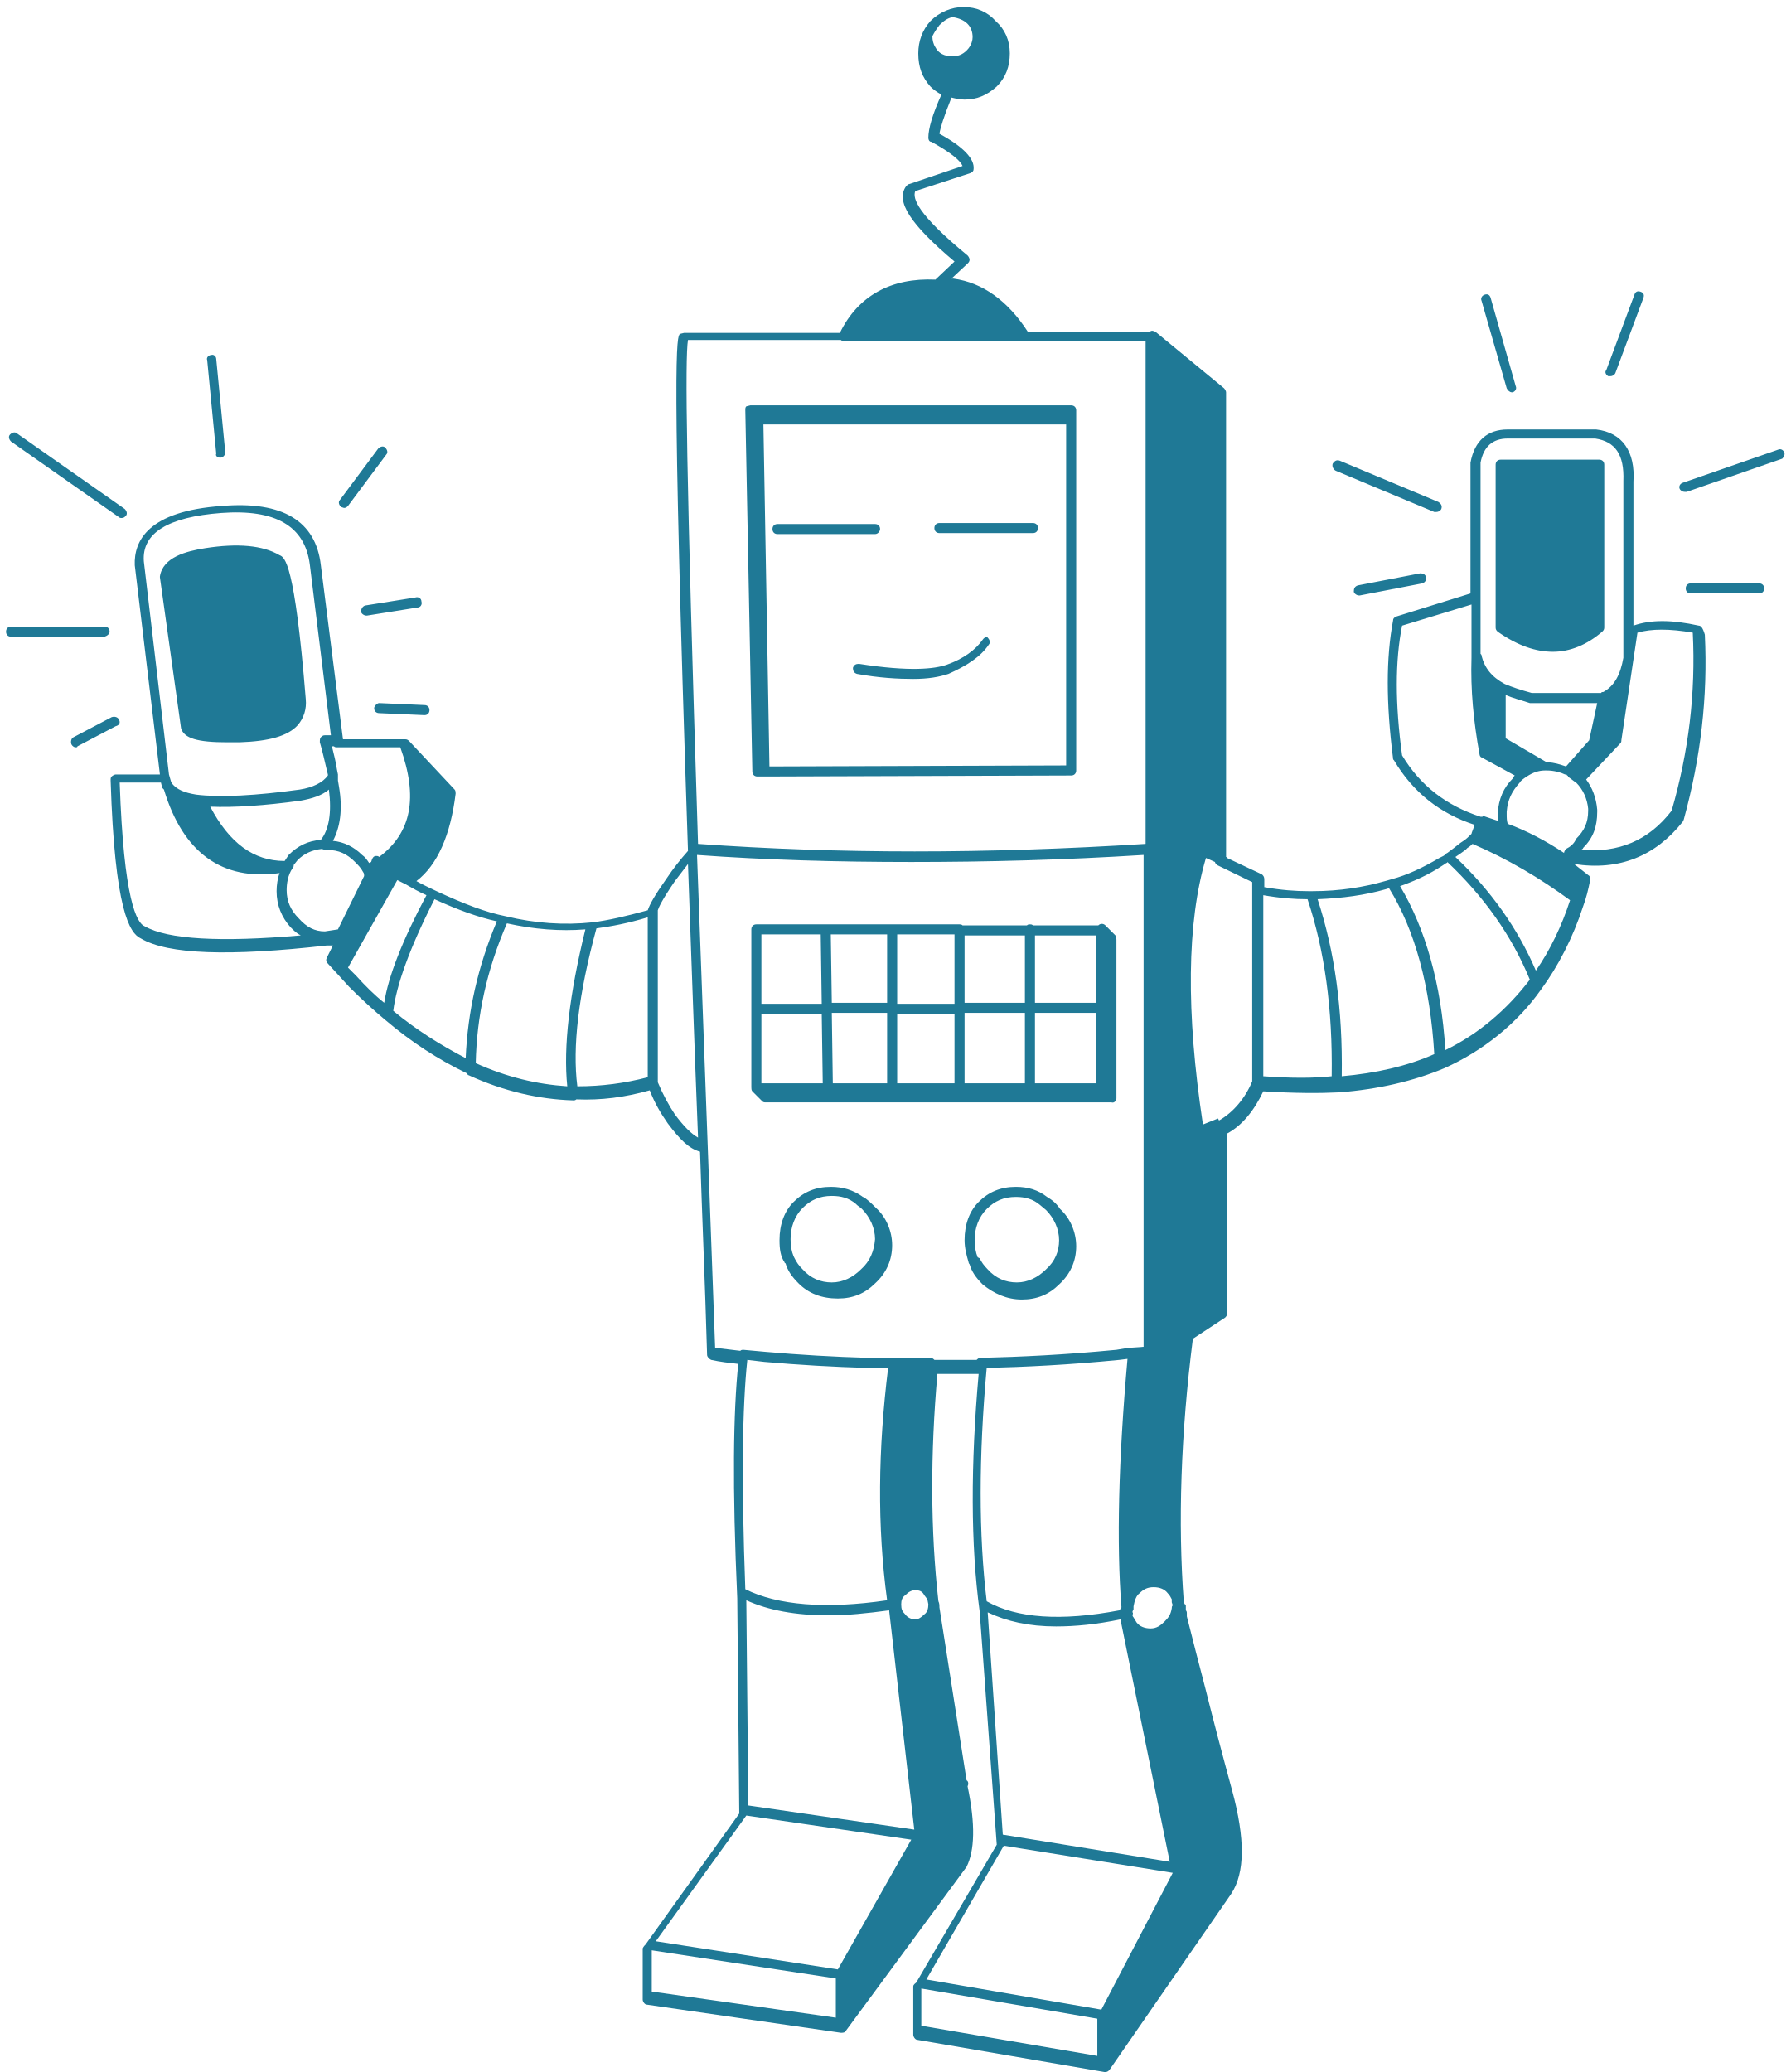
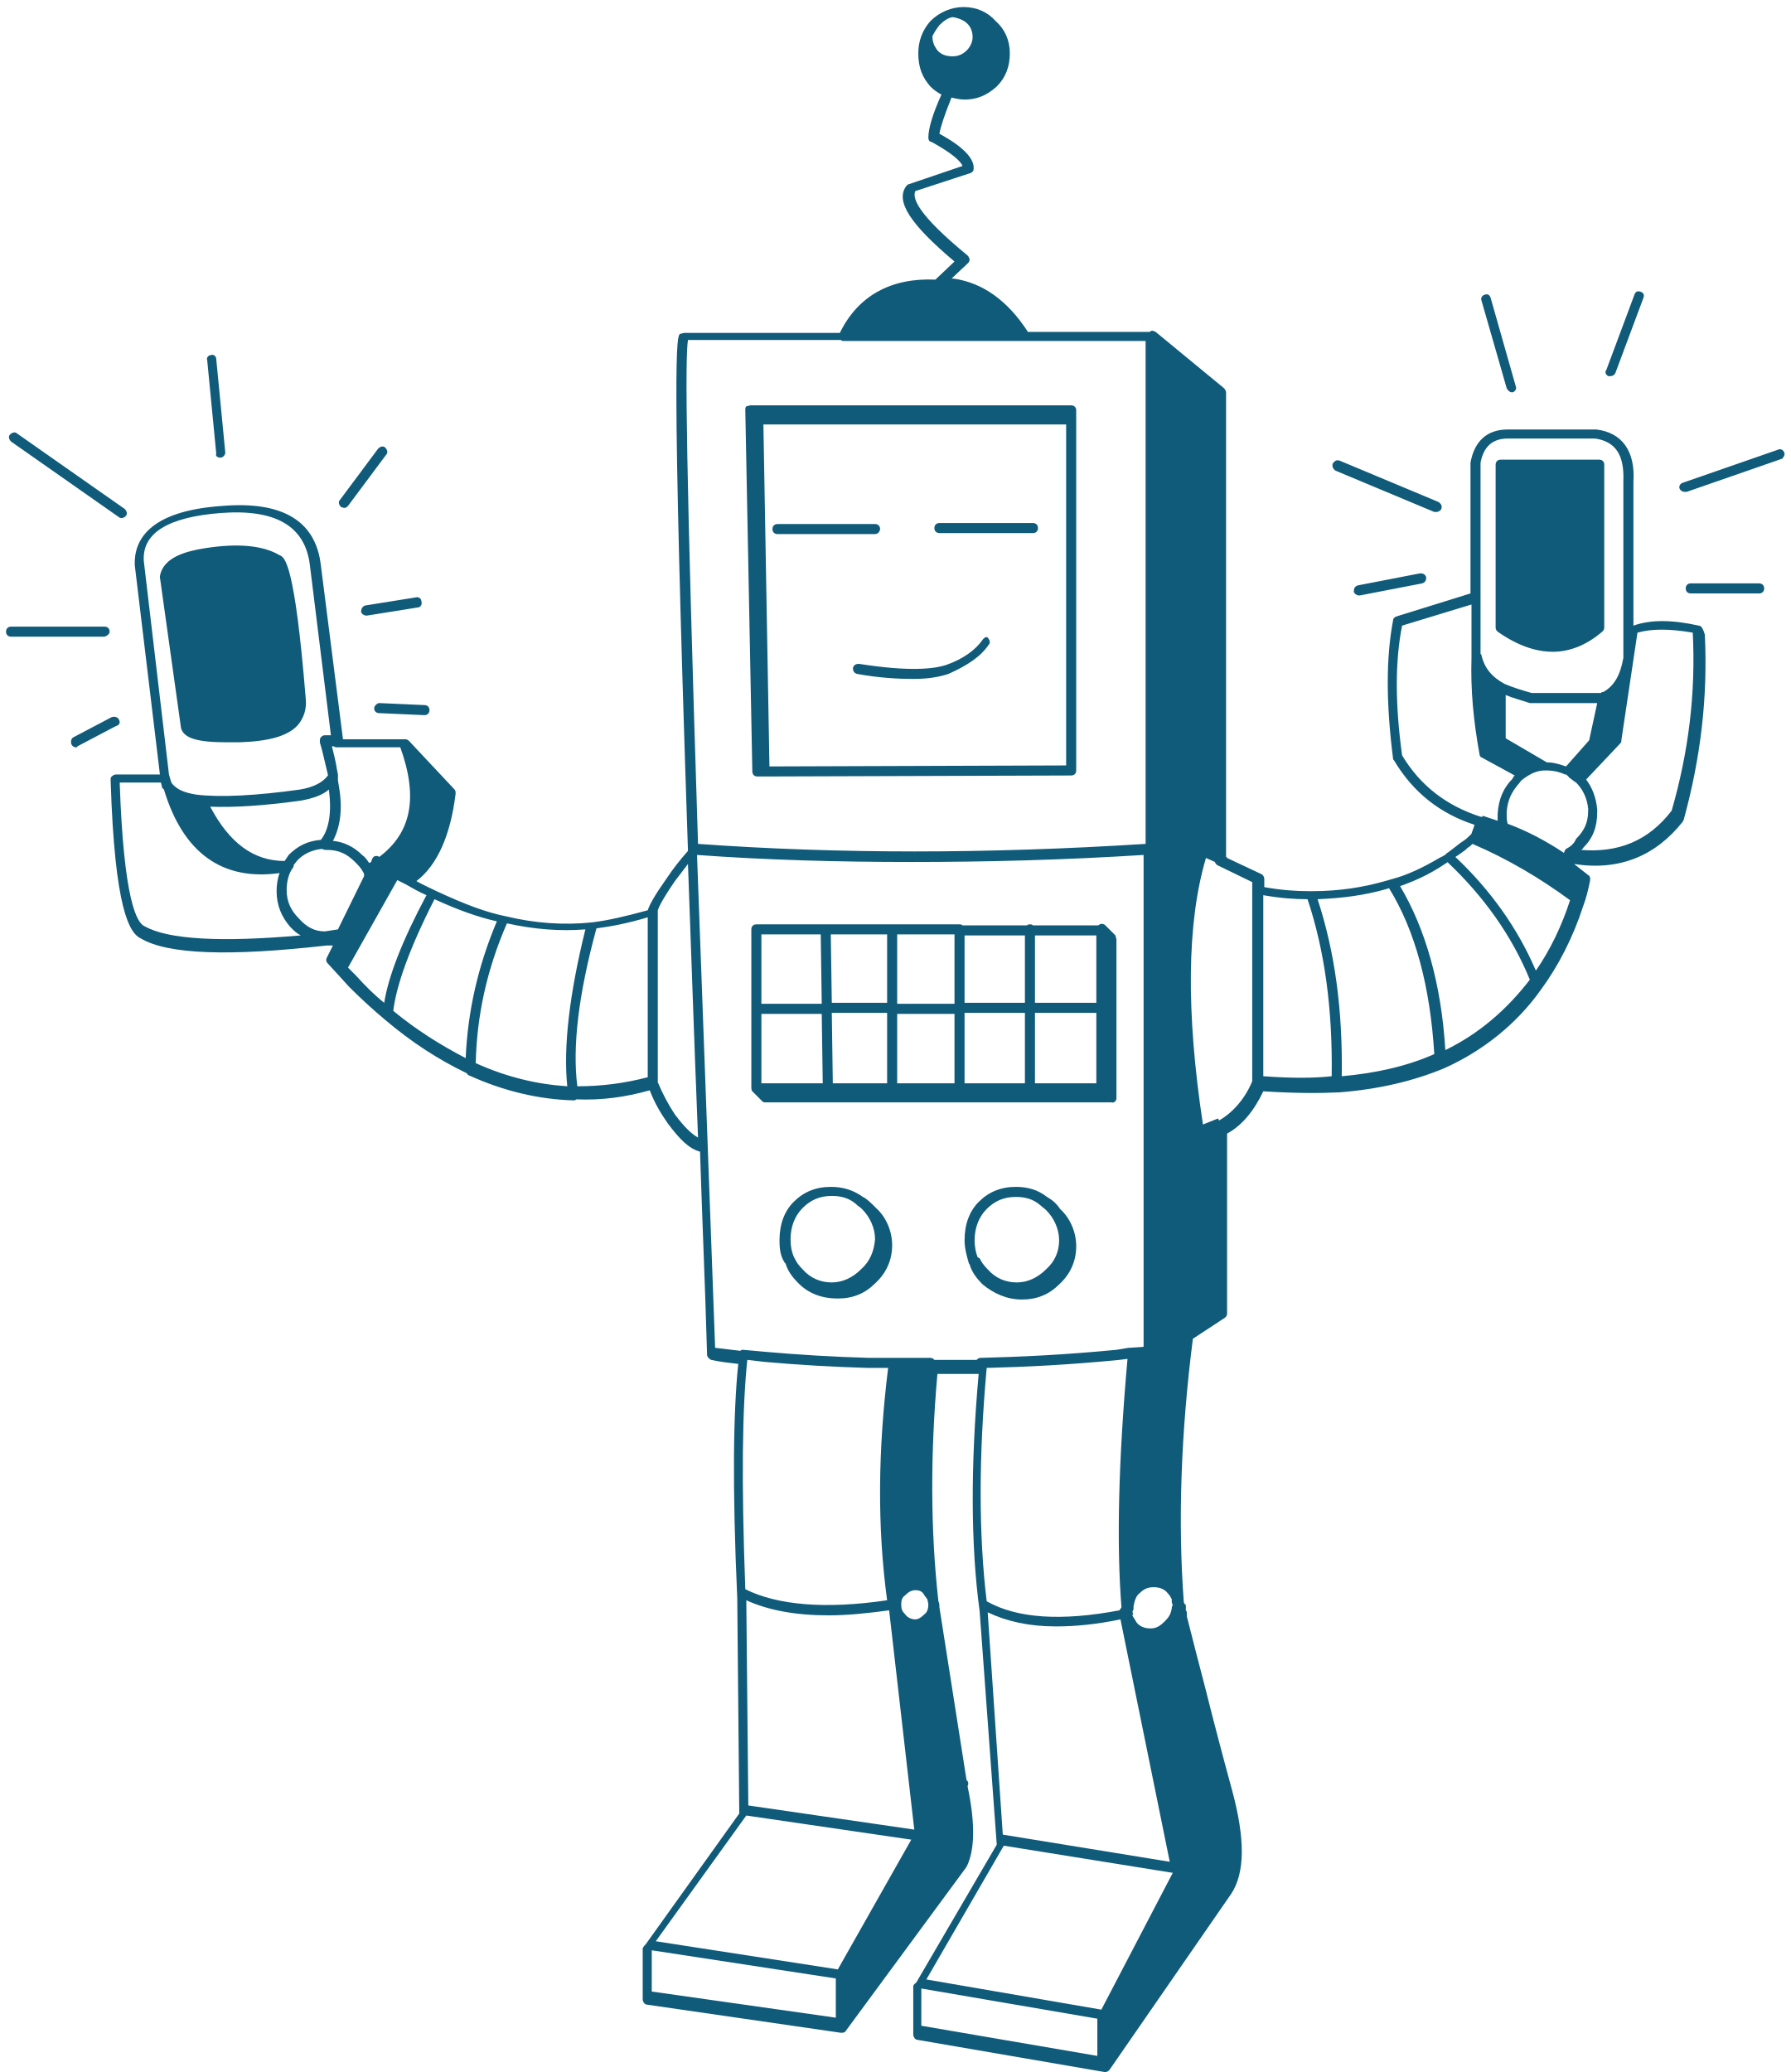
<svg xmlns="http://www.w3.org/2000/svg" width="178" height="206" viewBox="-391 179 178 206" enable-background="new -391 179 178 206">
-   <g fill="#1F7996">
+   <g fill="#105b7a">
    <path d="M-369.1 224.5c.3 0 .5-.3.5-.5l-.9-9.3c0-.3-.3-.5-.5-.4-.3 0-.5.3-.4.5l.9 9.3c-.1.2.1.4.4.4zM-241.2 217.6c.1.2.3.4.5.4h.1c.3-.1.4-.4.3-.6l-2.5-8.8c-.1-.3-.3-.4-.6-.3-.3.1-.4.4-.3.6l2.5 8.7zM-380.1 241.8c0-.3-.2-.5-.5-.5h-9.3c-.3 0-.5.2-.5.5s.2.5.5.5h9.3c.3-.1.5-.3.5-.5zM-231.1 216.4h.2c.2 0 .4-.1.5-.3l2.8-7.5c.1-.3 0-.5-.3-.6-.3-.1-.5 0-.6.3l-2.8 7.5c-.2.2 0 .5.2.6zM-258.2 225.8l9.8 4.1h.2c.2 0 .4-.1.5-.3.1-.3 0-.5-.3-.7l-9.8-4.1c-.3-.1-.5 0-.7.3-.1.3.1.6.3.7zM-379.2 230.4c.1.1.2.1.3.1.2 0 .3-.1.4-.2.2-.2.1-.5-.1-.7l-10.7-7.5c-.2-.2-.5-.1-.7.1-.2.2-.1.5.1.7l10.7 7.5zM-256 237.2c-.3.1-.4.3-.4.6 0 .2.3.4.5.4h.1l6.2-1.2c.3-.1.4-.3.4-.6-.1-.3-.3-.4-.6-.4l-6.2 1.2zM-353.8 249.4c0 .3.2.5.5.5l4.5.2c.3 0 .5-.2.5-.5s-.2-.5-.5-.5l-4.5-.2c-.2 0-.5.3-.5.5zM-356.8 229.5c.2 0 .3-.1.4-.2l3.8-5.1c.2-.2.1-.5-.1-.7s-.5-.1-.7.1l-3.8 5.1c-.2.2-.1.5.1.7l.3.1zM-355.1 239.8c0 .2.3.4.5.4h.1l5-.8c.3 0 .5-.3.4-.6 0-.3-.3-.5-.6-.4l-5 .8c-.3.1-.4.4-.4.6zM-379.2 250.5c-.1-.2-.4-.3-.7-.2l-3.8 2c-.2.1-.3.4-.2.7.1.2.3.3.4.3.1 0 .2 0 .2-.1l3.8-2c.4-.1.5-.4.3-.7zM-368.4 252.8h1.2c2.9-.1 4.8-.6 5.8-1.7.6-.7.9-1.6.8-2.6-1.1-13.6-2.1-14.1-2.6-14.3-1.7-1-4.2-1.2-7.4-.7-1.9.3-4.2.9-4.5 2.8v.1l2.1 15c.3 1 1.6 1.4 4.6 1.4zM-236.6 243.8c1.7 0 3.4-.7 4.9-2 .1-.1.2-.2.2-.4v-16.2c0-.3-.2-.5-.5-.5h-9.8c-.3 0-.5.2-.5.5v16.2c0 .2.1.3.2.4 2 1.4 3.8 2 5.5 2zM-216.1 237h-6.8c-.3 0-.5.2-.5.5s.2.5.5.5h6.8c.3 0 .5-.2.5-.5s-.2-.5-.5-.5zM-213.6 224c-.1-.3-.4-.4-.6-.3l-9.5 3.3c-.3.1-.4.4-.3.6.1.2.3.3.5.3h.2l9.5-3.3c.1-.1.3-.4.2-.6zM-280 288.2v-15.8l-.1-.4-1-1c-.2-.2-.5-.2-.7 0h-6.5c-.1-.1-.2-.1-.3-.1s-.2 0-.3.1h-6.4c-.1-.1-.2-.1-.3-.1h-20.2c-.3 0-.5.2-.5.5v15.7c0 .1 0 .3.1.4l1 1c.1.1.2.1.4.1h34.3c.3.1.5-.2.5-.4zm-28.3-8.5h5.5v7h-5.4l-.1-7zm19.2 7h-6v-7h6v7zm-7 0h-5.7v-6.9h5.7v6.9zm14.1 0h-6.1v-7h6.1v7zm-7.1-8h-6v-6.7h6v6.7zm-7 .1h-5.7v-6.9h5.7v6.9zm-6.7-.1h-5.5l-.1-6.8h5.6v6.8zm-6.4 8h-6.1v-6.9h6l.1 6.9zm27.2-8h-6.1v-6.7h6.1v6.7zm-27.4-6.8l.1 6.9h-6v-6.9h5.9zM-222.1 241.2c-2.7-.6-4.8-.6-6.5 0v-14.3c.2-3-1.1-4.9-3.7-5.2h-8.8c-2 0-3.3 1.1-3.7 3.3v13l-7.4 2.3c-.2.1-.3.2-.3.4-.7 3.7-.7 8.2 0 13.7 0 .1 0 .1.1.2 1.9 3.2 4.6 5.3 8 6.4-.1.4-.3.8-.3.9l-.1.1c-.2.2-.4.4-.7.6l-.3.2c-.5.4-.9.7-1.3 1 0 0-.1 0-.1.1l-.3.2-.4.2c-1.7 1-3.2 1.7-4.7 2.1l-.7.2c-2.1.6-4.5 1-7.2 1h-.4c-1.3 0-2.7-.1-4.4-.4v-.8c0-.2-.1-.4-.3-.5l-3.4-1.6s0-.1-.1-.1v-46.2c0-.1-.1-.3-.2-.4l-6.8-5.6c-.2-.1-.4-.2-.6 0h-12.1c-2-3.1-4.5-4.9-7.4-5.3h-.2l1.6-1.5c.1-.1.2-.2.2-.4 0-.1-.1-.3-.2-.4-5-4.1-5.5-5.7-5.2-6.4l5.5-1.8c.2-.1.3-.2.3-.4.1-1-1-2.2-3.4-3.5.1-.6.4-1.6 1.2-3.6.4.1.9.2 1.3.2 1.2 0 2.2-.4 3.2-1.3.9-.9 1.3-2 1.3-3.3 0-1.3-.5-2.4-1.4-3.2-.8-.9-1.9-1.4-3.2-1.4-1.2 0-2.4.5-3.3 1.4-.8.9-1.2 2-1.2 3.2 0 1.4.4 2.4 1.2 3.3.3.3.7.6 1.1.8-.9 2-1.3 3.4-1.3 4.3 0 .2.1.4.3.4 2 1.1 2.9 1.9 3.1 2.4l-5.3 1.8c-.1 0-.2.1-.3.2-1.1 1.5.4 3.8 4.8 7.5l-1.9 1.8c-4.4-.2-7.7 1.6-9.5 5.3h-15.5l-.4.1c-.3.3-.9.9.8 51.4-.8.9-1.5 1.8-2.1 2.7-1.2 1.7-1.7 2.6-1.9 3.2-2.2.6-3.9 1-5.5 1.2-2.8.3-5.7.1-8.6-.6-2-.4-4.1-1.2-6.9-2.5-.6-.3-1.3-.6-2-1 2.1-1.6 3.4-4.6 3.9-8.7 0-.1 0-.3-.1-.4l-4.5-4.8c-.1-.1-.2-.2-.4-.2h-6.2l-2.2-17.3c-.5-4.4-3.8-6.4-9.8-5.9-7.4.5-8.8 3.5-8.7 5.9l2.5 20.8h-4.4c-.1 0-.3.1-.4.2-.1.1-.1.2-.1.4.4 12.9 1.9 15.2 3 15.7 2.7 1.6 8.8 1.8 18.5.7h.6l-.6 1.2c-.1.2-.1.4.1.6l1.1 1.2 1 1.1c1.2 1.2 2.4 2.3 3.6 3.3 2.6 2.2 5.2 3.9 8.1 5.3.1.1.1.2.2.2 3.5 1.6 7 2.4 10.4 2.5.1 0 .2 0 .3-.1 2.5.1 4.8-.2 7.3-.9.5 1.3 1.1 2.3 1.8 3.3 1.2 1.6 2.1 2.5 3.2 2.8.2 6.4.5 13.1.7 20.2 0 .2.2.4.4.5.9.2 1.8.3 2.7.4-.5 4.8-.6 12.2-.1 23.3l.2 21.4-9.3 13c-.1.1-.2.2-.3.4v5.1c0 .2.2.5.4.5l19.3 2.8c.2 0 .4 0 .5-.2l12-16.3c.8-1.6.9-4.2.1-8 .1-.2.1-.5-.1-.6l-2.7-17.2c0-.2 0-.4-.1-.6-.8-7.1-.8-14.7-.1-22.6h4.1c-.8 9-.8 17 .1 23.6l1.7 23.2-8 13.7c-.1.1-.3.2-.3.4v4.8c0 .2.2.5.4.5l18.6 3.2h.1c.2 0 .3-.1.4-.2l12.1-17.5c1.4-2.1 1.4-5.5.1-10.3-.9-3.3-1.8-6.7-2.7-10.3-.6-2.3-1.2-4.6-1.8-7v-.3c0-.1 0-.2-.1-.3v-.4c0-.1 0-.2-.1-.2l-.1-.2c-.6-7.9-.3-16.8.9-26.2l3.2-2.1c.1-.1.2-.2.2-.4v-17.9c1.5-.8 2.7-2.3 3.6-4.2 3.2.2 5.6.2 7.6.1 3.8-.3 7.3-1.1 10.4-2.4 3.8-1.7 7.2-4.4 9.6-7.8 1.7-2.3 3.2-5.2 4.2-8.3.3-.8.5-1.6.7-2.6 0-.2 0-.4-.2-.5l-1.4-1.1c4.5.7 8.1-.8 10.8-4.2l.1-.2c1.7-6.2 2.4-12.2 2.1-18.4-.2-.7-.4-.9-.6-.9zm-74.2-60.5c1.3.2 2 .9 2 2 0 .3-.1.7-.4 1.1-.4.5-.9.8-1.6.8-.8 0-1.4-.3-1.7-.9-.2-.3-.3-.7-.3-1.1.2-.4.4-.7.7-1.1.4-.4.8-.7 1.3-.8zm-61.5 72.5c.1.1.2.1.3.1h6.3c1.8 5 1.1 8.5-2.1 10.9-.1-.1-.2-.1-.3-.1-.2 0-.3.1-.4.3l-.1.3-.2.1c-.2-.3-.4-.6-.7-.8-.8-.8-1.8-1.3-2.9-1.4.7-1.3 1-3.1.6-5.4l-.1-.6v-.6l-.1-.5c-.1-.7-.3-1.5-.5-2.3h.2zm-18.9-18.4c-.2-2.8 2.4-4.4 7.7-4.8 5.4-.4 8.3 1.3 8.8 5.1l2.1 17h-.6c-.2 0-.3.1-.4.2-.1.1-.1.3-.1.5.3 1 .5 2 .7 2.8l.1.4v.1c-.5.7-1.5 1.2-2.8 1.4-4.3.6-7.9.8-10.3.5-1.2-.2-1.9-.5-2.4-1.1l-.1-.2-.2-.7-2.5-21.2zm14 29.8c-3.1 0-5.5-1.8-7.4-5.4 2.3.1 5.4-.1 9-.6 1.1-.2 2.1-.5 2.8-1.1.3 2.3 0 4-.8 5-1.3.1-2.3.6-3.2 1.5l-.4.6zm-13.9 6.5c-.8-.3-2.1-2.6-2.5-14.3h4.1l.1.4c0 .1 0 .1.1.2l.1.1c1.9 6.3 5.8 9.1 11.5 8.3-.2.5-.3 1.2-.3 1.8 0 1.4.5 2.6 1.4 3.6.3.3.6.6 1 .8-8 .7-13.2.4-15.5-.9zm17.9.5c-1 0-1.8-.4-2.6-1.3-.8-.8-1.2-1.7-1.2-2.8 0-.6.1-1.5.6-2.2.1-.1.1-.2.1-.3l.4-.5c.6-.6 1.4-1 2.4-1.1l.3.1h.2c1.2 0 2 .4 2.8 1.2.3.3.6.6.8 1 .1.1.1.3.1.3v.1l-2.6 5.3-1.3.2zm5.9 7.1c-1-.8-1.9-1.7-2.8-2.7l-.8-.8 4.9-8.7.6.3.2.1c.7.4 1.4.8 2.1 1.1-2.4 4.5-3.8 8.1-4.2 10.7zm8.1 5.5c-2.5-1.3-4.9-2.8-7.2-4.7.3-2.5 1.6-6.2 4.1-11.1 2.4 1.1 4.4 1.8 6.2 2.2-1.9 4.5-2.9 9-3.1 13.6zm10.1 2.8c-3-.2-6-.9-9.1-2.3.1-4.7 1.1-9.3 3.1-13.9 2.7.6 5.3.8 7.8.6-1.6 6.5-2.2 11.7-1.8 15.6zm8-.9c-2.3.6-4.6.9-7 .9-.5-3.9.1-9.1 1.9-15.7 1.5-.2 3.1-.5 5.1-1.1v15.9zm33.7 52.1c-.8-6.6-.8-14.4 0-23.2 3.9-.1 8.1-.3 13.2-.8l.8-.1c-.9 10.1-1.1 18.4-.6 24.7l-.2.3c-5.8 1.1-10.2.8-13.2-.9zm18.4.7c-.1.6-.3.9-.7 1.3-.4.4-.8.7-1.4.7-.6 0-1.1-.2-1.4-.6l-.3-.5s-.1-.1-.1-.2.1-.2 0-.3v-.1l.1-.2v-.3c.1-.6.3-1.1.6-1.3.4-.4.8-.6 1.4-.6.6 0 1.1.2 1.4.6.2.2.3.4.4.6v.3l.1.3c-.1.1-.1.2-.1.3zm-48.1-126.1h15.2c.1.1.2.1.3.1h30v50c-15.7 1-30.7 1-44.5 0-1.2-37.6-1.3-48.3-1-50.1zm-1.3 77c-.6-.9-1.2-2-1.7-3.2v-17.1c.1-.3.4-1 1.7-2.9l1.3-1.7c.3 8.1.6 17.2 1 27.2-.7-.4-1.4-1.1-2.3-2.3zm7.3 68.7l-.2-20.4c2.2 1 4.9 1.5 8.2 1.5 1.8 0 3.8-.2 6-.5l2.5 21.8-16.5-2.4zm17.9-20c0 .4-.1.8-.4 1-.3.3-.6.5-.9.5-.4 0-.8-.2-1-.5-.3-.3-.4-.5-.4-1 0-.4.1-.7.4-.9.3-.3.6-.5 1-.5s.7.1.9.5l.3.4.1.5zm-4.1-.4c-6.1.9-10.9.5-14.1-1.1-.4-10.8-.3-18.1.2-22.8l1.7.2c3.4.3 6.8.5 10.3.6h2c-1 8.1-1.1 15.7-.1 23.1zm-14 21.4l16.4 2.4-7.3 12.9-18.1-2.8 9-12.5zm-9.4 17.5v-4.1l18.3 2.8v3.9l-18.3-2.6zm28.1-62.8c-.1-.1-.2-.2-.4-.2h-6.1c-3.5-.1-6.9-.3-10.3-.6l-2.2-.2c-.1 0-.2 0-.3.1l-2.5-.3c-.7-19.1-1.3-35.4-1.8-49 6.8.5 14 .7 21.3.7 7.5 0 15.2-.2 23.1-.7v48.9l-1.4.1h-.1l-1.2.2c-5.2.5-9.5.7-13.5.8-.2 0-.3.1-.4.2h-4.2zm5.3 25.1c1.9.9 4.1 1.4 6.8 1.4 1.9 0 4-.2 6.4-.7l4.9 24.1-16.6-2.7-1.5-22.1zm1.6 23.2l16.8 2.7-7.1 13.6-17.4-3 7.7-13.3zm-8.2 17.9v-3.7l17.5 3v3.7l-17.5-3zm29.6-90l-.1-.2-1.5.6c-1.7-11.2-1.6-20.1.3-26.5l.9.4c0 .1.1.2.2.3l3.5 1.7v19.8c-.7 1.7-1.9 3.1-3.3 3.9zm28.5-38v-4.3c.7.3 1.5.5 2.4.8h6.7l-.8 3.7-2.3 2.6c-.6-.2-1.2-.4-1.8-.4h-.1l-4.1-2.4zm.2-29.8h8.7c2 .3 2.9 1.6 2.8 4.2v17.6c-.3 1.7-.9 2.8-2 3.4-.1 0-.2 0-.2.1h-6.9c-1.1-.3-2-.6-2.7-.9-1.3-.7-2-1.6-2.3-2.8 0-.1 0-.1-.1-.2v-19c.3-1.6 1.2-2.4 2.7-2.4zm-10.5 31.5c-.7-5.1-.7-9.4 0-12.9l6.9-2.1v5.3c-.1 3.2.2 6.3.8 9.6 0 .1.1.3.2.3l3.3 1.8c-.1.1-.2.2-.2.3-.9.9-1.4 2-1.5 3.5v.7l-1.5-.5v.1h-.2c-3.4-1.1-6-3.1-7.8-6.1zm-13.8 31.9v-18c1.7.3 3.1.4 4.4.4 1.7 5.1 2.5 10.9 2.4 17.6-1.8.2-4 .2-6.8 0zm7.8 0c.1-6.7-.7-12.4-2.4-17.6 2.5-.1 4.7-.4 6.8-1l.3-.1c2.6 4.2 4.1 9.8 4.5 16.5-2.7 1.2-5.8 1.9-9.2 2.2zm10.3-2.6c-.4-6.6-2-12.1-4.5-16.3 1.4-.5 2.8-1.1 4.3-2.1l.3-.2s.1 0 .1-.1c3.6 3.4 6.4 7.3 8.2 11.7-2.3 3-5.1 5.4-8.4 7zm9-7.9c-1.8-4.2-4.5-8-8-11.3.3-.2.6-.4 1-.7l.2-.2c.2-.1.4-.3.5-.4 3.5 1.5 6.7 3.4 9.7 5.6-.8 2.5-2 5-3.4 7zm3-12.1c-.1.1-.2.3-.2.4-1.8-1.2-3.7-2.2-5.6-2.9-.1-.3-.1-.6-.1-1v-.2c.1-1.2.5-2 1.3-2.9.1-.2.4-.4.7-.6.6-.4 1.2-.6 1.8-.6h.2c.7 0 1.4.2 1.8.4.1 0 .2 0 .2.1 0 0 .1 0 .1.1.1 0 .1.1.1.1.3.2.5.4.7.5.7.7 1.1 1.6 1.2 2.6v.2c0 1.2-.4 2-1.2 2.8-.2.5-.6.8-1 1zm10.5-3.8c-2.3 3-5.3 4.2-9 3.9.1-.1.2-.1.2-.2 1-1 1.4-2.1 1.4-3.6v-.2c-.1-1.2-.5-2.2-1.1-3l3.4-3.6c.1-.1.1-.2.1-.3l1.6-10.7c1.4-.4 3.2-.4 5.5 0 .3 6-.4 11.8-2.1 17.7zM-293.3 242.6c-.7 1-1.9 1.9-3.6 2.5-1.2.4-3.6.7-8.7-.1-.3 0-.5.1-.6.4 0 .3.1.5.4.6 2.2.4 4.1.5 5.6.5s2.6-.2 3.5-.5c1.8-.8 3.2-1.7 4-2.9.2-.2.1-.5-.1-.7 0-.1-.3-.1-.5.2zM-303.5 231.6c0-.3-.2-.5-.5-.5h-9.7c-.3 0-.5.2-.5.5s.2.5.5.5h9.7c.3 0 .5-.3.5-.5zM-288.3 231h-9.3c-.3 0-.5.2-.5.5s.2.5.5.5h9.3c.3 0 .5-.2.5-.5s-.2-.5-.5-.5zM-315.7 256.2h.7l30.5-.1c.3 0 .5-.2.5-.5v-35.8c0-.3-.2-.5-.5-.5h-31.9l-.4.1c-.1.1-.1.2-.1.4l.7 35.9c0 .3.2.5.5.5zm1.2-1l-.6-34h30.1v33.9l-29.5.1zM-289.4 308.2c1.5 0 2.7-.5 3.7-1.5 1.1-1 1.7-2.3 1.7-3.8 0-1.4-.6-2.8-1.6-3.7-.4-.6-.8-.9-1.3-1.2-.9-.7-1.9-1-3.1-1-1.5 0-2.7.5-3.7 1.5-.9.9-1.4 2.2-1.4 3.8 0 .8.2 1.5.4 2.2 0 .1.1.2.1.2.2.7.6 1.3 1.3 2 1.1.9 2.4 1.5 3.9 1.5zm-4.4-4.2c-.2-.5-.3-1.1-.3-1.7 0-1.2.4-2.3 1.2-3.1.8-.8 1.7-1.2 2.9-1.2.9 0 1.7.2 2.4.8l.6.5c.8.8 1.3 1.9 1.3 3s-.4 2.1-1.3 2.9c-.8.8-1.8 1.3-2.9 1.3-1.1 0-2.1-.4-2.9-1.3-.4-.4-.6-.7-.8-1.1l-.2-.1zM-305.2 298c-.1 0-.1-.1 0 0-1-.7-2-1-3.2-1-1.5 0-2.7.5-3.7 1.5-.9.9-1.4 2.2-1.4 3.8 0 .9.1 1.6.5 2.2 0 .1.1.1.1.1.2.7.6 1.3 1.3 2 1 1 2.3 1.5 3.9 1.5 1.5 0 2.7-.5 3.7-1.5 1.1-1 1.7-2.3 1.7-3.8 0-1.4-.6-2.8-1.6-3.7-.5-.5-.9-.9-1.3-1.1zm-.2 7.2c-.8.8-1.8 1.3-2.9 1.3s-2.1-.4-2.9-1.3c-.4-.4-.6-.7-.8-1.1l-.1-.2c-.2-.5-.3-1-.3-1.7 0-1.2.4-2.3 1.2-3.1.8-.8 1.7-1.2 2.9-1.2.9 0 1.7.2 2.4.8l.1.1c.1.1.3.2.5.4.8.8 1.3 1.9 1.3 3-.1 1.2-.5 2.2-1.4 3z" />
  </g>
</svg>
